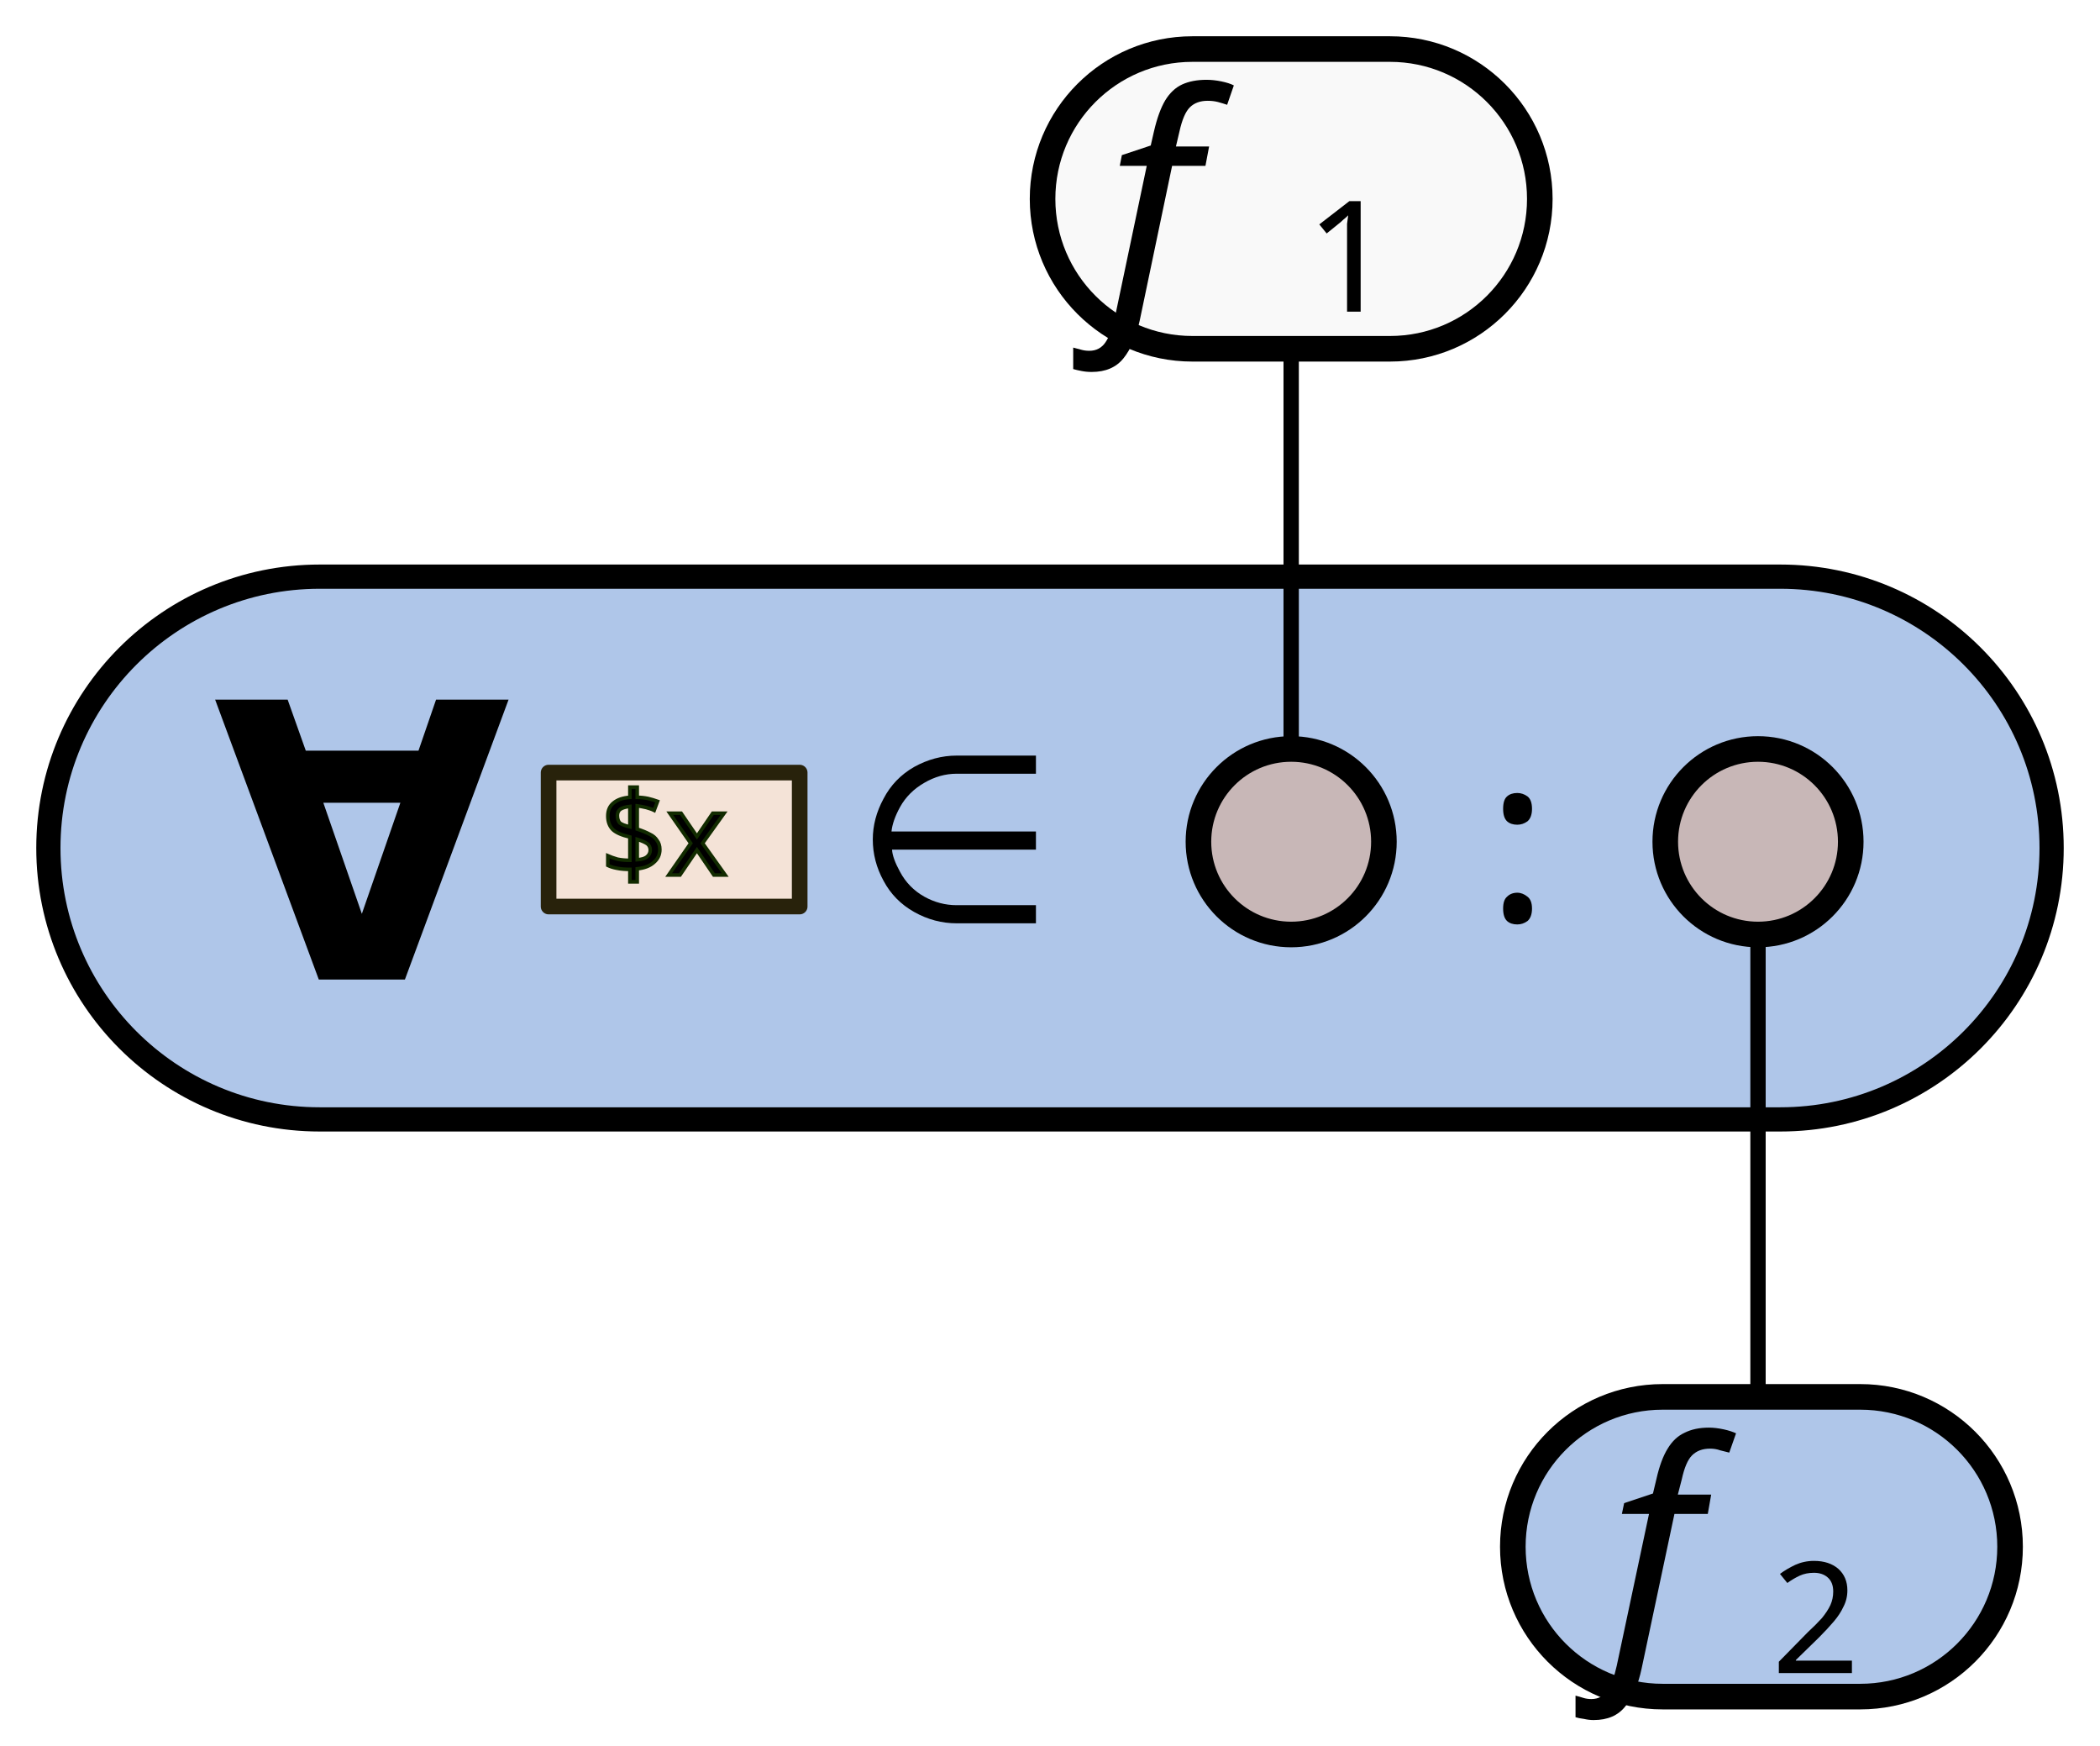
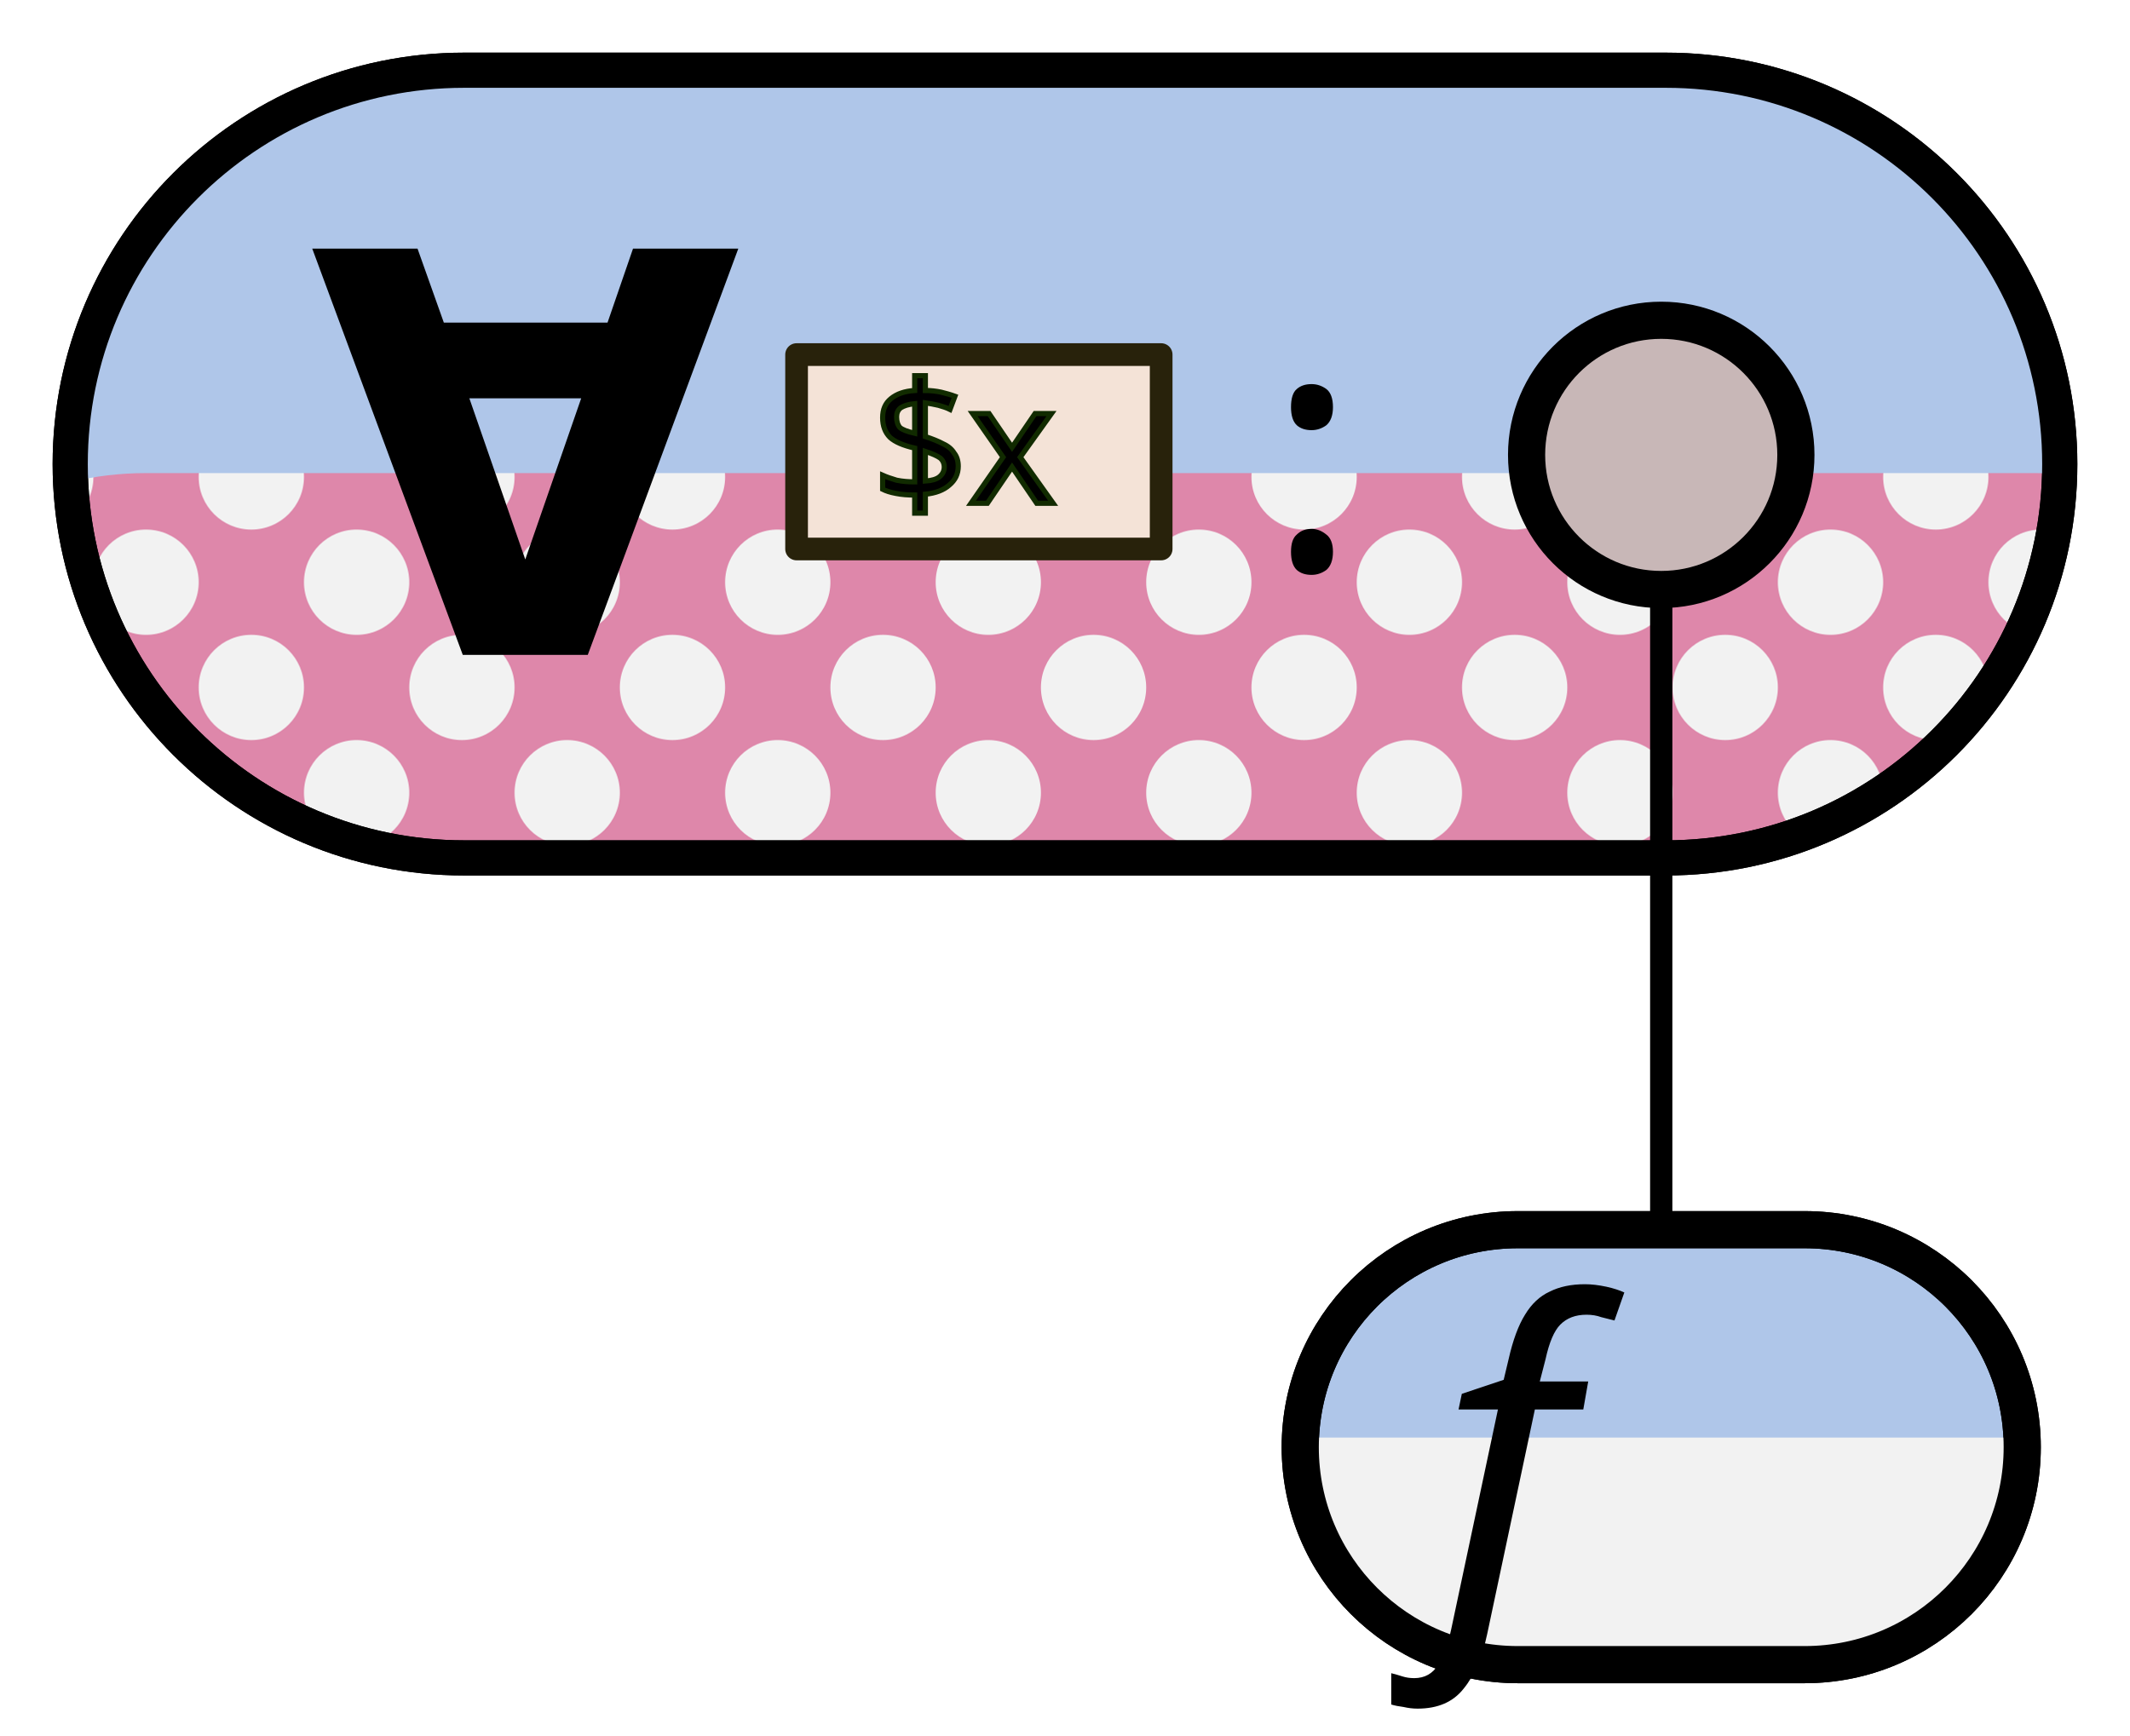
- <svg xmlns="http://www.w3.org/2000/svg" width="57.926mm" height="48.139mm" viewBox="0 0 57.926 48.139" version="1.1" id="svg13395">
-   <defs id="defs13389" />
-   <g id="layer1" transform="translate(-11.85855,-24.22221)">
-     <rect ry="7.484" y="40.124" x="13.193" height="14.967" width="55.257" id="rect12067-3" style="display:inline;opacity:1;fill:#afc6e9;fill-opacity:1;stroke:#000000;stroke-width:0.668;stroke-linecap:round;stroke-linejoin:round;stroke-miterlimit:4;stroke-dasharray:none;stroke-dashoffset:0;stroke-opacity:1" />
-     <path id="path13274" d="M 60.351,64.983 V 48.403" style="display:inline;fill:none;stroke:#000000;stroke-width:0.423;stroke-linecap:butt;stroke-linejoin:miter;stroke-miterlimit:4;stroke-dasharray:none;stroke-opacity:1" />
-     <rect y="45.527" x="26.991" height="3.694" width="6.926" id="rect12075-5" style="display:inline;fill:#f4e3d7;fill-opacity:1;stroke:#28220b;stroke-width:0.431;stroke-linecap:butt;stroke-linejoin:round;stroke-miterlimit:4;stroke-dasharray:none;stroke-dashoffset:0;stroke-opacity:1" />
-     <text transform="scale(0.9990129,1.000988)" id="text12077-3" y="48.302" x="28.45" style="font-style:normal;font-weight:normal;font-size:2.586px;line-height:0%;font-family:sans-serif;letter-spacing:0px;word-spacing:0px;display:inline;fill:#000000;fill-opacity:1;stroke:#112b00;stroke-width:0.098" xml:space="preserve">
-       <tspan style="font-style:normal;font-size:3.182px;line-height:1.25;font-family:sans-serif;fill:#000000;stroke-width:0.098" y="48.302" x="28.45" id="tspan12079-5">$x</tspan>
+ <svg xmlns="http://www.w3.org/2000/svg" xmlns:xlink="http://www.w3.org/1999/xlink" width="40.464mm" height="32.983mm" viewBox="0 0 40.464 32.983" version="1.1" id="svg25300">
+   <defs id="defs25294">
+     <pattern patternTransform="matrix(0.2645833,0,0,0.2645833,89.7565,330.4269)" id="pattern25292" xlink:href="#pattern22829" />
+     <pattern patternUnits="userSpaceOnUse" width="15.118" height="15.118" patternTransform="matrix(0.9375,0,0,0.9375,293.2947,691.1621)" id="pattern22829">
+       <rect style="display:inline;opacity:1;fill:#de87aa;fill-opacity:1;stroke:none;stroke-width:2.011;stroke-miterlimit:4;stroke-dasharray:none" id="rect22817" width="15.118" height="15.118" x="3.2552085e-05" y="6.510417e-05" />
+       <path style="opacity:1;fill:#f2f2f2;fill-opacity:1;stroke:none;stroke-width:2.514;stroke-miterlimit:4;stroke-dasharray:none" id="path22819" d="M 3.78,0 A 3.78,3.78 0 0 1 1.0127205e-7,3.78 L 0,0 Z" />
+       <circle r="3.78" cy="7.559" cx="7.559" id="circle22821" style="opacity:1;fill:#f2f2f2;fill-opacity:1;stroke:none;stroke-width:2.514;stroke-miterlimit:4;stroke-dasharray:none" />
+       <path d="m -11.339,0 a 3.78,3.78 0 0 1 -3.78,3.78 l 0,-3.78 z" id="path22823" style="opacity:1;fill:#f2f2f2;fill-opacity:1;stroke:none;stroke-width:2.514;stroke-miterlimit:4;stroke-dasharray:none" transform="scale(-1,1)" />
+       <path d="M 3.78,-15.118 A 3.78,3.78 0 0 1 1.0127205e-7,-11.339 L 0,-15.118 Z" id="path22825" style="opacity:1;fill:#f2f2f2;fill-opacity:1;stroke:none;stroke-width:2.514;stroke-miterlimit:4;stroke-dasharray:none" transform="scale(1,-1)" />
+       <path transform="scale(-1)" style="opacity:1;fill:#f2f2f2;fill-opacity:1;stroke:none;stroke-width:2.514;stroke-miterlimit:4;stroke-dasharray:none" id="path22827" d="m -11.339,-15.118 a 3.78,3.78 0 0 1 -3.78,3.78 l 0,-3.78 z" />
+     </pattern>
+   </defs>
+   <g id="layer1" transform="translate(-6.98221,-135.3656)">
+     <rect ry="7.484" y="136.7" x="8.316" height="14.967" width="37.796" id="rect12067-3" style="display:inline;opacity:1;fill:url(#pattern25292);fill-opacity:1;stroke:#000000;stroke-width:0.668;stroke-linecap:round;stroke-linejoin:round;stroke-miterlimit:4;stroke-dasharray:none;stroke-dashoffset:0;stroke-opacity:1" />
+     <path id="path13274" d="M 38.541,161.559 V 144.978" style="display:inline;fill:none;stroke:#000000;stroke-width:0.423;stroke-linecap:butt;stroke-linejoin:miter;stroke-miterlimit:4;stroke-dasharray:none;stroke-opacity:1" />
+     <path style="display:inline;opacity:1;fill:#afc6e9;fill-opacity:1;stroke:none;stroke-width:0.668;stroke-linecap:round;stroke-linejoin:round;stroke-miterlimit:4;stroke-dasharray:none;stroke-dashoffset:0;stroke-opacity:1" d="m 15.8,136.7 c -4.146,0 -7.484,3.337 -7.484,7.483 0,0.114 0.004,0.227 0.009,0.34 0.457,-0.109 0.934,-0.168 1.426,-0.168 H 45.672 c 0.147,0 0.292,0.007 0.436,0.017 0.002,-0.063 0.005,-0.125 0.005,-0.189 0,-4.146 -3.338,-7.483 -7.484,-7.483 z" id="rect22711" />
+     <rect y="142.103" x="22.115" height="3.694" width="6.926" id="rect12075-5" style="display:inline;fill:#f4e3d7;fill-opacity:1;stroke:#28220b;stroke-width:0.431;stroke-linecap:butt;stroke-linejoin:round;stroke-miterlimit:4;stroke-dasharray:none;stroke-dashoffset:0;stroke-opacity:1" />
+     <text transform="scale(0.9990129,1.000988)" id="text12077-3" y="144.783" x="23.569" style="font-style:normal;font-weight:normal;font-size:2.586px;line-height:0%;font-family:sans-serif;letter-spacing:0px;word-spacing:0px;display:inline;fill:#000000;fill-opacity:1;stroke:#112b00;stroke-width:0.098" xml:space="preserve">
+       <tspan style="font-style:normal;font-size:3.182px;line-height:1.25;font-family:sans-serif;fill:#000000;stroke-width:0.098" y="144.783" x="23.569" id="tspan12079-5">$x</tspan>
    </text>
-     <text xml:space="preserve" style="font-style:normal;font-weight:normal;font-size:10.583px;line-height:1.25;font-family:sans-serif;letter-spacing:0px;word-spacing:0px;display:inline;fill:#000000;fill-opacity:1;stroke:none;stroke-width:0.265" x="17.745" y="51.232" id="text13243">
-       <tspan id="tspan13241" x="17.745" y="51.232" style="font-weight:bold;stroke-width:0.265">∀</tspan>
+     <text xml:space="preserve" style="font-style:normal;font-weight:normal;font-size:10.583px;line-height:1.25;font-family:sans-serif;letter-spacing:0px;word-spacing:0px;display:inline;fill:#000000;fill-opacity:1;stroke:none;stroke-width:0.265" x="12.869" y="147.807" id="text13243">
+       <tspan id="tspan13241" x="12.869" y="147.807" style="font-weight:bold;stroke-width:0.265">∀</tspan>
    </text>
-     <text id="text13254" y="49.621" x="35.387" style="font-style:normal;font-weight:normal;font-size:6.417px;line-height:1.25;font-family:sans-serif;letter-spacing:0px;word-spacing:0px;display:inline;fill:#000000;fill-opacity:1;stroke:none;stroke-width:0.265" xml:space="preserve">
-       <tspan style="font-weight:normal;stroke-width:0.265" y="49.621" x="35.387" id="tspan13252">∈</tspan>
+     <text xml:space="preserve" style="font-style:normal;font-weight:normal;font-size:6.417px;line-height:1.25;font-family:sans-serif;letter-spacing:0px;word-spacing:0px;display:inline;fill:#000000;fill-opacity:1;stroke:none;stroke-width:0.265" x="31.04" y="146.196" id="text13268">
+       <tspan id="tspan13266" x="31.04" y="146.196" style="font-weight:normal;stroke-width:0.265">:</tspan>
    </text>
-     <text xml:space="preserve" style="font-style:normal;font-weight:normal;font-size:6.417px;line-height:1.25;font-family:sans-serif;letter-spacing:0px;word-spacing:0px;display:inline;fill:#000000;fill-opacity:1;stroke:none;stroke-width:0.265" x="52.85" y="49.621" id="text13268">
-       <tspan id="tspan13266" x="52.85" y="49.621" style="font-weight:normal;stroke-width:0.265">:</tspan>
-     </text>
-     <circle r="2.558" cy="47.434" cx="60.351" id="circle13270" style="display:inline;opacity:1;fill:#c8b7b7;fill-opacity:1;stroke:#000000;stroke-width:0.706;stroke-miterlimit:4;stroke-dasharray:none" />
-     <path style="display:inline;fill:none;stroke:#000000;stroke-width:0.423;stroke-linecap:butt;stroke-linejoin:miter;stroke-miterlimit:4;stroke-dasharray:none;stroke-opacity:1" d="M 47.474,47.522 V 30.941" id="path13272" />
-     <g style="display:inline" transform="matrix(0.2822222,0,0,0.2822222,-152.7404,-119.8665)" id="g13262">
-       <rect style="opacity:1;fill:#f9f9f9;fill-opacity:1;stroke:#000000;stroke-width:2.5;stroke-linecap:round;stroke-linejoin:round;stroke-miterlimit:4;stroke-dasharray:none;stroke-dashoffset:0;stroke-opacity:1" id="rect13256" width="48.599" height="29.286" x="685.123" y="515.344" ry="14.643" />
-       <text xml:space="preserve" style="font-style:normal;font-weight:normal;line-height:0%;font-family:sans-serif;letter-spacing:0px;word-spacing:0px;fill:#000000;fill-opacity:1;stroke:none;stroke-width:1px;stroke-linecap:butt;stroke-linejoin:miter;stroke-opacity:1" x="708.207" y="538.916" id="text13260" transform="scale(0.9978365,1.002168)">
-         <tspan id="tspan13258" x="708.207" y="538.916" style="font-style:italic;font-size:28.336px;line-height:1.25;text-align:center;text-anchor:middle;fill:#000000;fill-opacity:1">f</tspan>
-       </text>
-     </g>
-     <circle style="display:inline;opacity:1;fill:#c8b7b7;fill-opacity:1;stroke:#000000;stroke-width:0.706;stroke-miterlimit:4;stroke-dasharray:none" id="path13264" cx="47.474" cy="47.434" r="2.558" />
-     <rect style="display:inline;opacity:1;fill:#afc6e9;fill-opacity:1;stroke:#000000;stroke-width:0.706;stroke-linecap:round;stroke-linejoin:round;stroke-miterlimit:4;stroke-dasharray:none;stroke-dashoffset:0;stroke-opacity:1" id="rect13276" width="13.716" height="8.265" x="53.588" y="62.743" ry="4.133" />
-     <text xml:space="preserve" style="font-style:normal;font-weight:normal;font-size:3.387px;line-height:0%;font-family:sans-serif;letter-spacing:0px;word-spacing:0px;display:inline;fill:#000000;fill-opacity:1;stroke:none;stroke-width:0.282px;stroke-linecap:butt;stroke-linejoin:miter;stroke-opacity:1" x="59.8" y="69.575" id="text13280" transform="scale(0.9978365,1.002168)">
-       <tspan id="tspan13278" x="59.8" y="69.575" style="font-style:italic;font-size:7.997px;line-height:1.25;text-align:center;text-anchor:middle;fill:#000000;fill-opacity:1;stroke-width:0.282px">f</tspan>
-     </text>
-     <text xml:space="preserve" style="font-style:normal;font-weight:normal;font-size:4.262px;line-height:1.25;font-family:sans-serif;letter-spacing:0px;word-spacing:0px;display:inline;fill:#000000;fill-opacity:1;stroke:none;stroke-width:0.265" x="47.875" y="32.819" id="text13286">
-       <tspan id="tspan13284" x="47.875" y="32.819" style="stroke-width:0.265">1</tspan>
-     </text>
-     <text id="text13290" y="70.361" x="60.722" style="font-style:normal;font-weight:normal;font-size:4.262px;line-height:1.25;font-family:sans-serif;letter-spacing:0px;word-spacing:0px;display:inline;fill:#000000;fill-opacity:1;stroke:none;stroke-width:0.265" xml:space="preserve">
-       <tspan style="stroke-width:0.265" y="70.361" x="60.722" id="tspan13288">2</tspan>
+     <circle r="2.558" cy="144.009" cx="38.541" id="circle13270" style="display:inline;opacity:1;fill:#c8b7b7;fill-opacity:1;stroke:#000000;stroke-width:0.706;stroke-miterlimit:4;stroke-dasharray:none" />
+     <rect style="display:inline;opacity:1;fill:none;fill-opacity:1;stroke:#000000;stroke-width:0.668;stroke-linecap:round;stroke-linejoin:round;stroke-miterlimit:4;stroke-dasharray:none;stroke-dashoffset:0;stroke-opacity:1" id="rect22716" width="37.796" height="14.967" x="8.316" y="136.7" ry="7.484" />
+     <rect ry="4.133" y="158.731" x="31.683" height="8.265" width="13.716" id="rect25208" style="display:inline;opacity:1;fill:#afc6e9;fill-opacity:1;stroke:#000000;stroke-width:0.706;stroke-linecap:round;stroke-linejoin:round;stroke-miterlimit:4;stroke-dasharray:none;stroke-dashoffset:0;stroke-opacity:1" />
+     <path style="display:inline;opacity:1;fill:#f2f2f2;fill-opacity:1;stroke:none;stroke-width:0.706;stroke-linecap:round;stroke-linejoin:round;stroke-miterlimit:4;stroke-dasharray:none;stroke-dashoffset:0;stroke-opacity:1" d="m 31.701,162.682 c -0.009,0.113 -0.018,0.227 -0.018,0.343 0,2.289 1.843,4.132 4.132,4.132 h 5.45 c 2.289,0 4.133,-1.843 4.133,-4.132 0,-0.116 -0.008,-0.23 -0.018,-0.343 z" id="path25210" />
+     <rect style="display:inline;opacity:1;fill:none;fill-opacity:1;stroke:#000000;stroke-width:0.706;stroke-linecap:round;stroke-linejoin:round;stroke-miterlimit:4;stroke-dasharray:none;stroke-dashoffset:0;stroke-opacity:1" id="rect25212" width="13.716" height="8.265" x="31.683" y="158.731" ry="4.133" />
+     <text transform="scale(0.9978365,1.002168)" id="text25222" y="165.549" x="37.847" style="font-style:normal;font-weight:normal;font-size:3.387px;line-height:0%;font-family:sans-serif;letter-spacing:0px;word-spacing:0px;display:inline;fill:#000000;fill-opacity:1;stroke:none;stroke-width:0.282px;stroke-linecap:butt;stroke-linejoin:miter;stroke-opacity:1" xml:space="preserve">
+       <tspan style="font-style:italic;font-size:7.997px;line-height:1.25;text-align:center;text-anchor:middle;fill:#000000;fill-opacity:1;stroke-width:0.282px" y="165.549" x="37.847" id="tspan25220">f</tspan>
    </text>
  </g>
</svg>
